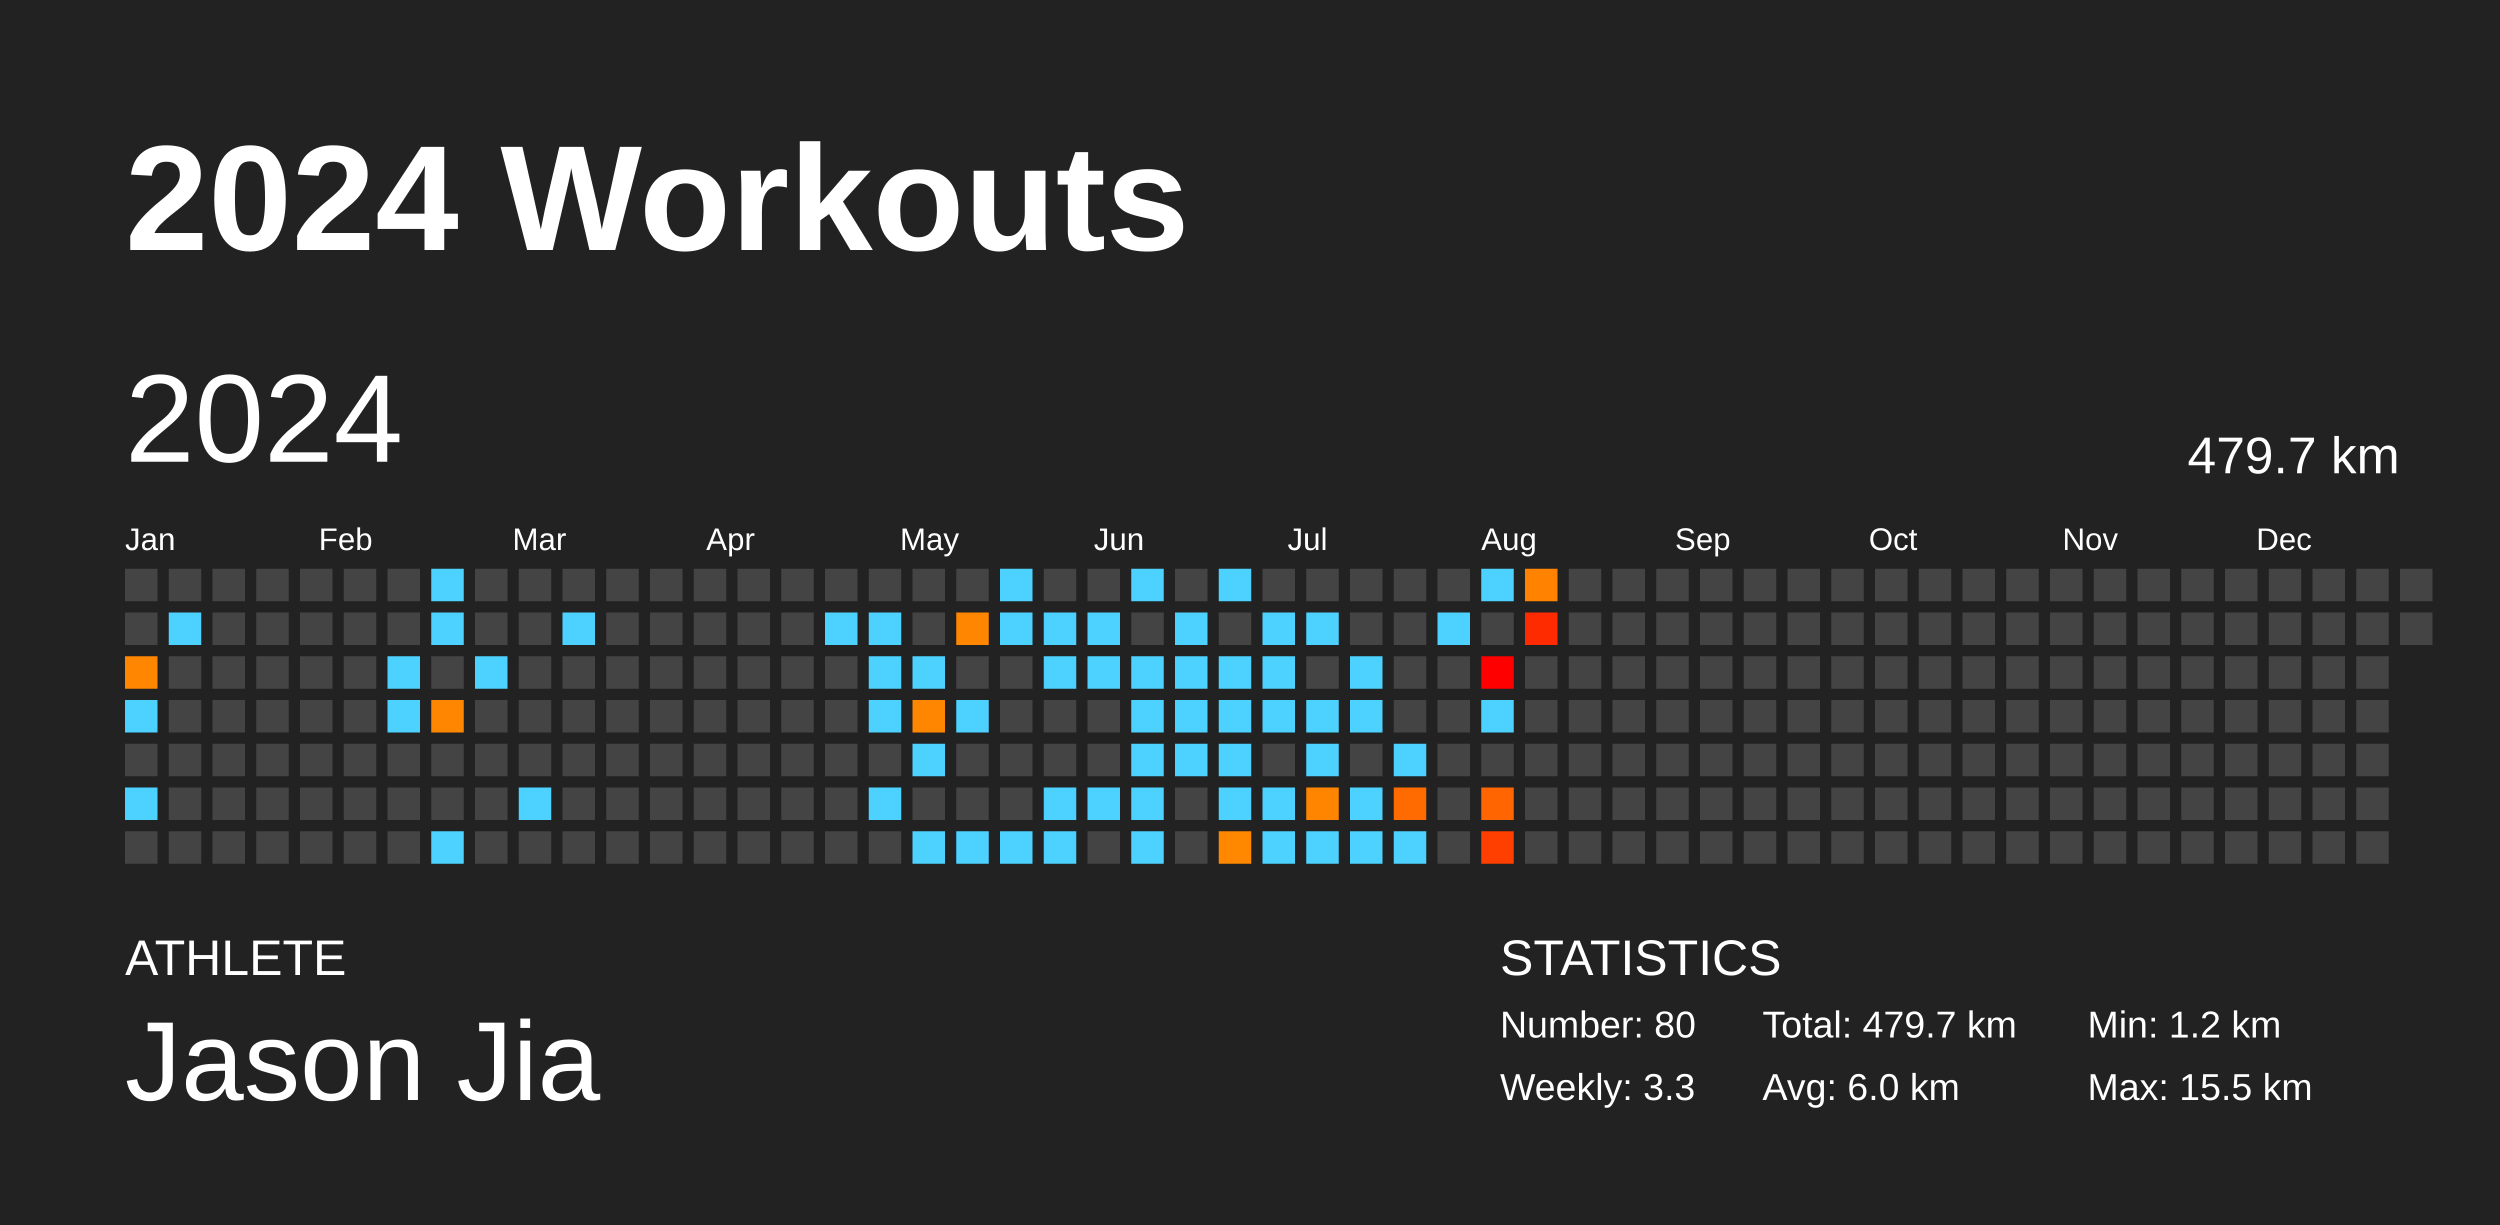
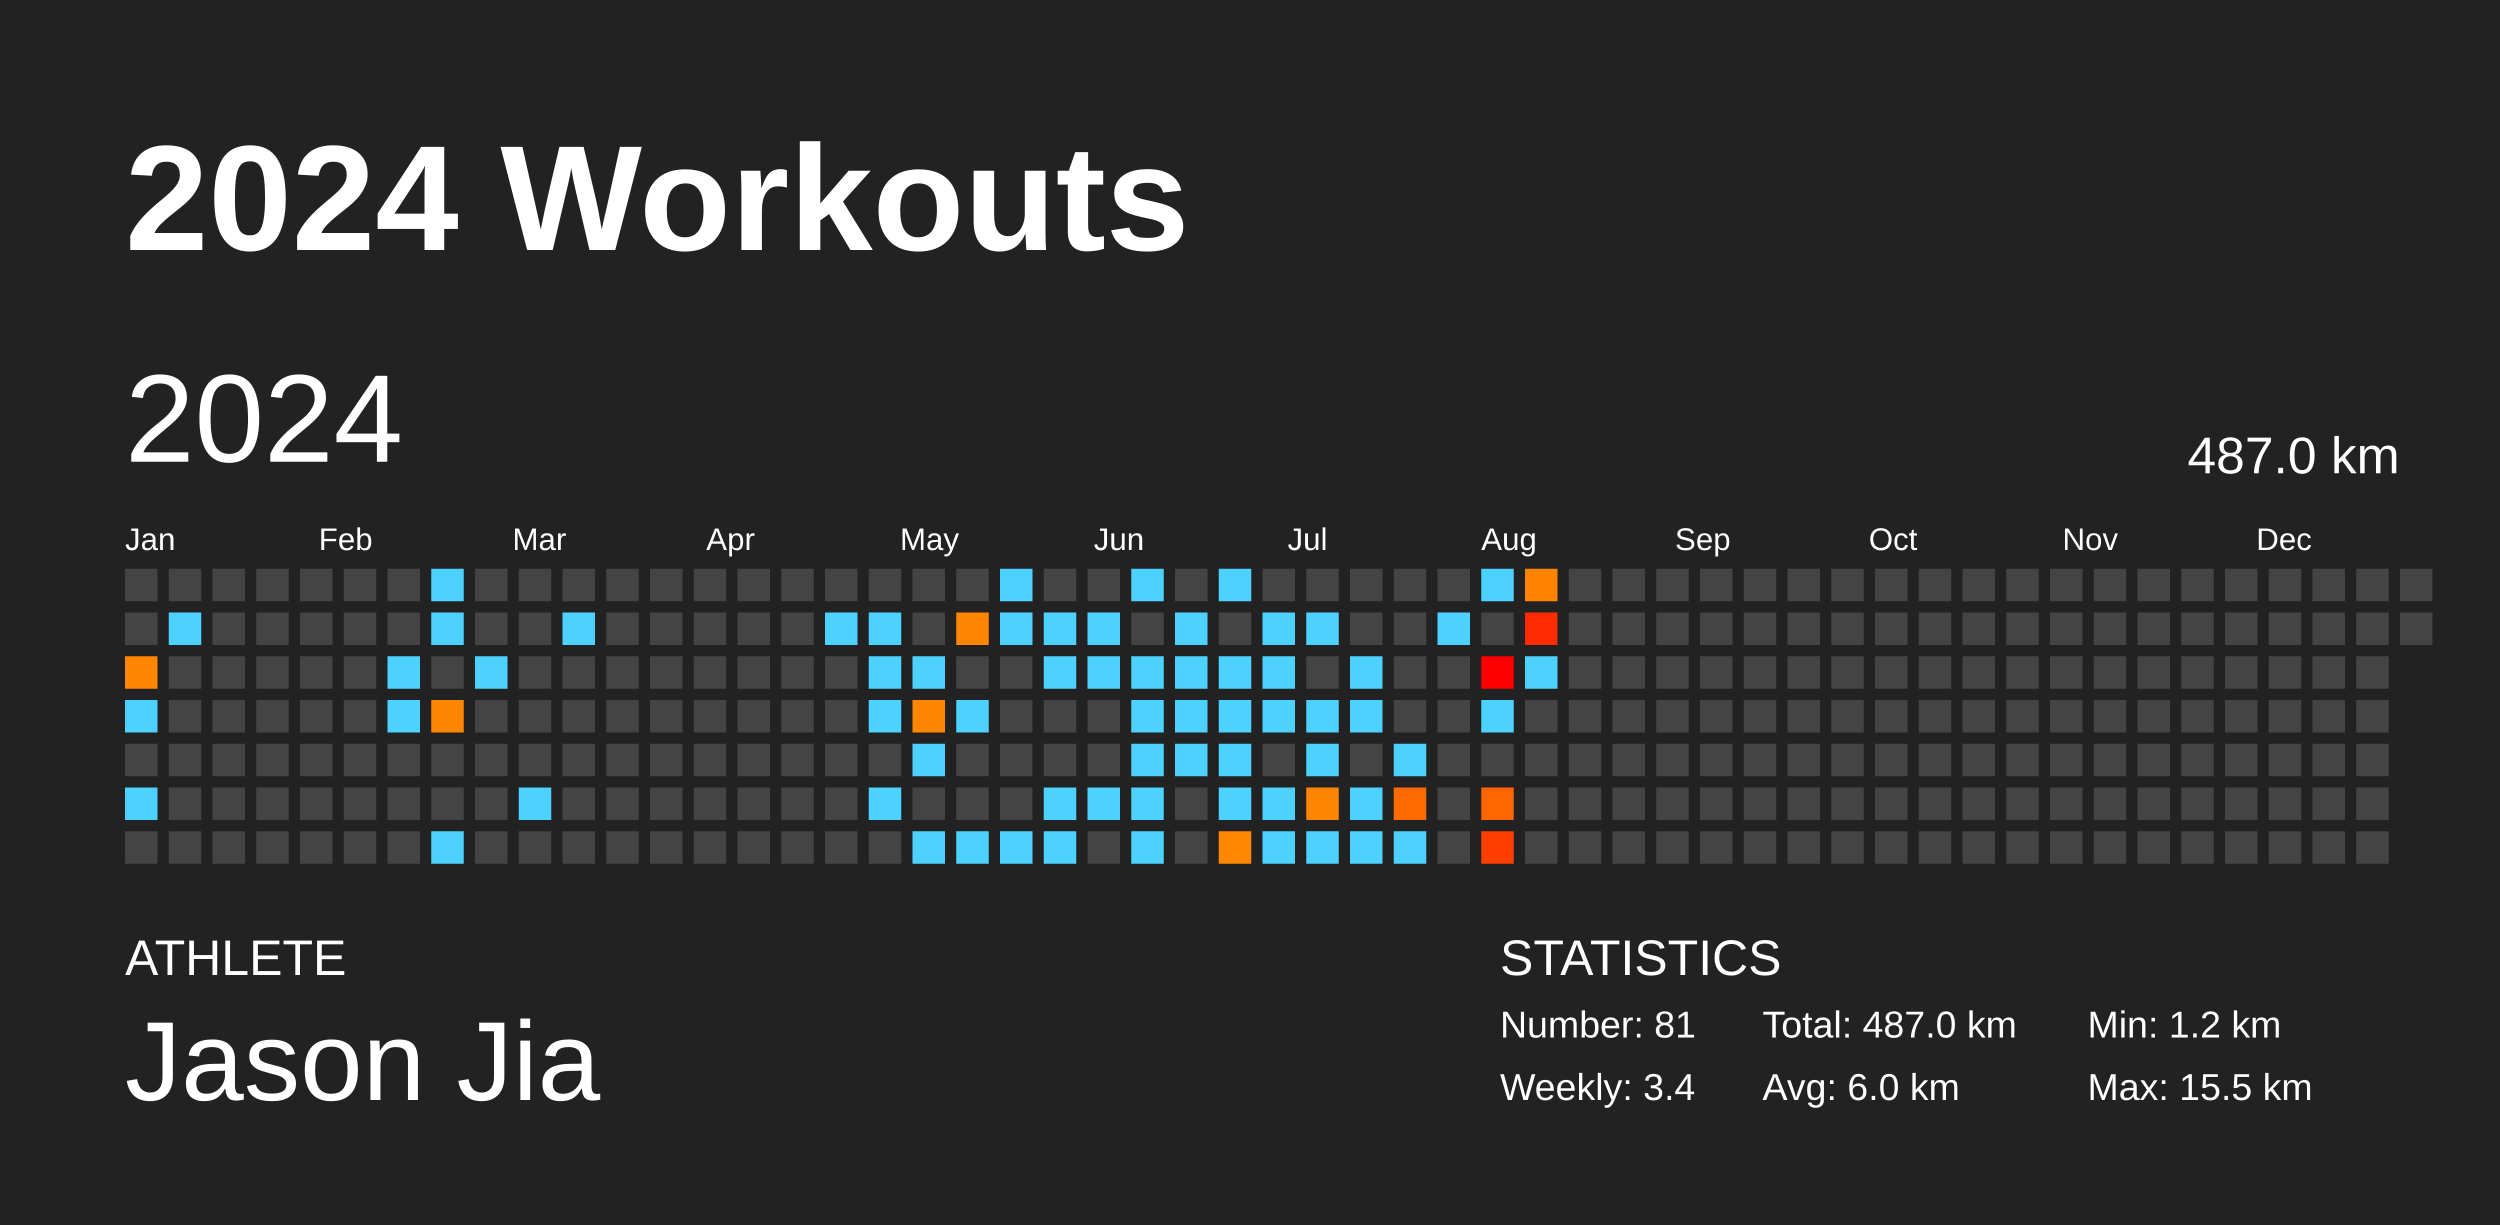
<svg xmlns="http://www.w3.org/2000/svg" baseProfile="full" height="98mm" version="1.1" viewBox="0,0,200,98" width="200mm">
  <defs />
  <rect fill="#222222" height="98" width="200" x="0" y="0" />
  <text fill="#FFFFFF" style="font-size:12px; font-family:Arial; font-weight:bold;" x="10" y="20">2024 Workouts</text>
  <text fill="#FFFFFF" style="font-size:4px; font-family:Arial" x="10" y="78">ATHLETE</text>
  <text fill="#FFFFFF" style="font-size:9px; font-family:Arial" x="10" y="88">Jason Jia</text>
  <text fill="#FFFFFF" style="font-size:4px; font-family:Arial" x="120" y="78">STATISTICS</text>
-   <text fill="#FFFFFF" style="font-size:3px; font-family:Arial" x="120" y="83">Number: 80</text>
-   <text fill="#FFFFFF" style="font-size:3px; font-family:Arial" x="120" y="88">Weekly: 3.3</text>
-   <text fill="#FFFFFF" style="font-size:3px; font-family:Arial" x="141" y="83">Total: 479.7 km</text>
+   <text fill="#FFFFFF" style="font-size:3px; font-family:Arial" x="120" y="83">Number: 81</text>
+   <text fill="#FFFFFF" style="font-size:3px; font-family:Arial" x="120" y="88">Weekly: 3.4</text>
+   <text fill="#FFFFFF" style="font-size:3px; font-family:Arial" x="141" y="83">Total: 487.0 km</text>
  <text fill="#FFFFFF" style="font-size:3px; font-family:Arial" x="141" y="88">Avg: 6.0 km</text>
  <text fill="#FFFFFF" style="font-size:3px; font-family:Arial" x="167" y="83">Min: 1.2 km</text>
  <text fill="#FFFFFF" style="font-size:3px; font-family:Arial" x="167" y="88">Max: 15.5 km</text>
  <text dominant-baseline="hanging" fill="#FFFFFF" style="font-size:10.0px; font-family:Arial;" x="10" y="30">2024</text>
-   <text dominant-baseline="hanging" fill="#FFFFFF" style="font-size:4.125px; font-family:Arial;" x="175" y="35">479.7 km</text>
+   <text dominant-baseline="hanging" fill="#FFFFFF" style="font-size:4.125px; font-family:Arial;" x="175" y="35">487.0 km</text>
  <text fill="#FFFFFF" style="font-size:2.5px; font-family:Arial" x="10.0" y="44">Jan</text>
  <text fill="#FFFFFF" style="font-size:2.5px; font-family:Arial" x="25.5" y="44">Feb</text>
  <text fill="#FFFFFF" style="font-size:2.5px; font-family:Arial" x="41.0" y="44">Mar</text>
  <text fill="#FFFFFF" style="font-size:2.5px; font-family:Arial" x="56.5" y="44">Apr</text>
  <text fill="#FFFFFF" style="font-size:2.5px; font-family:Arial" x="72.0" y="44">May</text>
  <text fill="#FFFFFF" style="font-size:2.5px; font-family:Arial" x="87.5" y="44">Jun</text>
  <text fill="#FFFFFF" style="font-size:2.5px; font-family:Arial" x="103.0" y="44">Jul</text>
  <text fill="#FFFFFF" style="font-size:2.5px; font-family:Arial" x="118.5" y="44">Aug</text>
  <text fill="#FFFFFF" style="font-size:2.5px; font-family:Arial" x="134.0" y="44">Sep</text>
  <text fill="#FFFFFF" style="font-size:2.5px; font-family:Arial" x="149.5" y="44">Oct</text>
  <text fill="#FFFFFF" style="font-size:2.5px; font-family:Arial" x="165.0" y="44">Nov</text>
  <text fill="#FFFFFF" style="font-size:2.5px; font-family:Arial" x="180.5" y="44">Dec</text>
  <rect fill="#444444" height="2.6" width="2.6" x="10.0" y="45.5" />
  <rect fill="#444444" height="2.6" width="2.6" x="10.0" y="49.0" />
  <rect fill="#ff8600" height="2.6" width="2.6" x="10.0" y="52.5" />
  <rect fill="#4dd2ff" height="2.6" width="2.6" x="10.0" y="56.0" />
  <rect fill="#444444" height="2.6" width="2.6" x="10.0" y="59.5" />
  <rect fill="#4dd2ff" height="2.6" width="2.6" x="10.0" y="63.0" />
  <rect fill="#444444" height="2.6" width="2.6" x="10.0" y="66.5" />
  <rect fill="#444444" height="2.6" width="2.6" x="13.5" y="45.5" />
  <rect fill="#4dd2ff" height="2.6" width="2.6" x="13.5" y="49.0" />
  <rect fill="#444444" height="2.6" width="2.6" x="13.5" y="52.5" />
  <rect fill="#444444" height="2.6" width="2.6" x="13.5" y="56.0" />
  <rect fill="#444444" height="2.6" width="2.6" x="13.5" y="59.5" />
  <rect fill="#444444" height="2.6" width="2.6" x="13.5" y="63.0" />
  <rect fill="#444444" height="2.6" width="2.6" x="13.5" y="66.5" />
  <rect fill="#444444" height="2.6" width="2.6" x="17.0" y="45.5" />
  <rect fill="#444444" height="2.6" width="2.6" x="17.0" y="49.0" />
  <rect fill="#444444" height="2.6" width="2.6" x="17.0" y="52.5" />
  <rect fill="#444444" height="2.6" width="2.6" x="17.0" y="56.0" />
  <rect fill="#444444" height="2.6" width="2.6" x="17.0" y="59.5" />
  <rect fill="#444444" height="2.6" width="2.6" x="17.0" y="63.0" />
  <rect fill="#444444" height="2.6" width="2.6" x="17.0" y="66.5" />
  <rect fill="#444444" height="2.6" width="2.6" x="20.5" y="45.5" />
  <rect fill="#444444" height="2.6" width="2.6" x="20.5" y="49.0" />
  <rect fill="#444444" height="2.6" width="2.6" x="20.5" y="52.5" />
  <rect fill="#444444" height="2.6" width="2.6" x="20.5" y="56.0" />
  <rect fill="#444444" height="2.6" width="2.6" x="20.5" y="59.5" />
  <rect fill="#444444" height="2.6" width="2.6" x="20.5" y="63.0" />
  <rect fill="#444444" height="2.6" width="2.6" x="20.5" y="66.5" />
  <rect fill="#444444" height="2.6" width="2.6" x="24.0" y="45.5" />
  <rect fill="#444444" height="2.6" width="2.6" x="24.0" y="49.0" />
  <rect fill="#444444" height="2.6" width="2.6" x="24.0" y="52.5" />
  <rect fill="#444444" height="2.6" width="2.6" x="24.0" y="56.0" />
  <rect fill="#444444" height="2.6" width="2.6" x="24.0" y="59.5" />
  <rect fill="#444444" height="2.6" width="2.6" x="24.0" y="63.0" />
  <rect fill="#444444" height="2.6" width="2.6" x="24.0" y="66.5" />
  <rect fill="#444444" height="2.6" width="2.6" x="27.5" y="45.5" />
  <rect fill="#444444" height="2.6" width="2.6" x="27.5" y="49.0" />
  <rect fill="#444444" height="2.6" width="2.6" x="27.5" y="52.5" />
  <rect fill="#444444" height="2.6" width="2.6" x="27.5" y="56.0" />
  <rect fill="#444444" height="2.6" width="2.6" x="27.5" y="59.5" />
  <rect fill="#444444" height="2.6" width="2.6" x="27.5" y="63.0" />
  <rect fill="#444444" height="2.6" width="2.6" x="27.5" y="66.5" />
  <rect fill="#444444" height="2.6" width="2.6" x="31.0" y="45.5" />
  <rect fill="#444444" height="2.6" width="2.6" x="31.0" y="49.0" />
  <rect fill="#4dd2ff" height="2.6" width="2.6" x="31.0" y="52.5" />
  <rect fill="#4dd2ff" height="2.6" width="2.6" x="31.0" y="56.0" />
  <rect fill="#444444" height="2.6" width="2.6" x="31.0" y="59.5" />
  <rect fill="#444444" height="2.6" width="2.6" x="31.0" y="63.0" />
  <rect fill="#444444" height="2.6" width="2.6" x="31.0" y="66.5" />
  <rect fill="#4dd2ff" height="2.6" width="2.6" x="34.5" y="45.5" />
  <rect fill="#4dd2ff" height="2.6" width="2.6" x="34.5" y="49.0" />
  <rect fill="#444444" height="2.6" width="2.6" x="34.5" y="52.5" />
  <rect fill="#ff8600" height="2.6" width="2.6" x="34.5" y="56.0" />
  <rect fill="#444444" height="2.6" width="2.6" x="34.5" y="59.5" />
  <rect fill="#444444" height="2.6" width="2.6" x="34.5" y="63.0" />
  <rect fill="#4dd2ff" height="2.6" width="2.6" x="34.5" y="66.5" />
  <rect fill="#444444" height="2.6" width="2.6" x="38.0" y="45.5" />
  <rect fill="#444444" height="2.6" width="2.6" x="38.0" y="49.0" />
  <rect fill="#4dd2ff" height="2.6" width="2.6" x="38.0" y="52.5" />
  <rect fill="#444444" height="2.6" width="2.6" x="38.0" y="56.0" />
  <rect fill="#444444" height="2.6" width="2.6" x="38.0" y="59.5" />
  <rect fill="#444444" height="2.6" width="2.6" x="38.0" y="63.0" />
  <rect fill="#444444" height="2.6" width="2.6" x="38.0" y="66.5" />
  <rect fill="#444444" height="2.6" width="2.6" x="41.5" y="45.5" />
  <rect fill="#444444" height="2.6" width="2.6" x="41.5" y="49.0" />
  <rect fill="#444444" height="2.6" width="2.6" x="41.5" y="52.5" />
  <rect fill="#444444" height="2.6" width="2.6" x="41.5" y="56.0" />
  <rect fill="#444444" height="2.6" width="2.6" x="41.5" y="59.5" />
  <rect fill="#4dd2ff" height="2.6" width="2.6" x="41.5" y="63.0" />
  <rect fill="#444444" height="2.6" width="2.6" x="41.5" y="66.5" />
  <rect fill="#444444" height="2.6" width="2.6" x="45.0" y="45.5" />
  <rect fill="#4dd2ff" height="2.6" width="2.6" x="45.0" y="49.0" />
  <rect fill="#444444" height="2.6" width="2.6" x="45.0" y="52.5" />
  <rect fill="#444444" height="2.6" width="2.6" x="45.0" y="56.0" />
  <rect fill="#444444" height="2.6" width="2.6" x="45.0" y="59.5" />
  <rect fill="#444444" height="2.6" width="2.6" x="45.0" y="63.0" />
  <rect fill="#444444" height="2.6" width="2.6" x="45.0" y="66.5" />
  <rect fill="#444444" height="2.6" width="2.6" x="48.5" y="45.5" />
  <rect fill="#444444" height="2.6" width="2.6" x="48.5" y="49.0" />
  <rect fill="#444444" height="2.6" width="2.6" x="48.5" y="52.5" />
  <rect fill="#444444" height="2.6" width="2.6" x="48.5" y="56.0" />
  <rect fill="#444444" height="2.6" width="2.6" x="48.5" y="59.5" />
  <rect fill="#444444" height="2.6" width="2.6" x="48.5" y="63.0" />
  <rect fill="#444444" height="2.6" width="2.6" x="48.5" y="66.5" />
  <rect fill="#444444" height="2.6" width="2.6" x="52.0" y="45.5" />
  <rect fill="#444444" height="2.6" width="2.6" x="52.0" y="49.0" />
  <rect fill="#444444" height="2.6" width="2.6" x="52.0" y="52.5" />
  <rect fill="#444444" height="2.6" width="2.6" x="52.0" y="56.0" />
  <rect fill="#444444" height="2.6" width="2.6" x="52.0" y="59.5" />
  <rect fill="#444444" height="2.6" width="2.6" x="52.0" y="63.0" />
  <rect fill="#444444" height="2.6" width="2.6" x="52.0" y="66.5" />
  <rect fill="#444444" height="2.6" width="2.6" x="55.5" y="45.5" />
  <rect fill="#444444" height="2.6" width="2.6" x="55.5" y="49.0" />
  <rect fill="#444444" height="2.6" width="2.6" x="55.5" y="52.5" />
  <rect fill="#444444" height="2.6" width="2.6" x="55.5" y="56.0" />
  <rect fill="#444444" height="2.6" width="2.6" x="55.5" y="59.5" />
  <rect fill="#444444" height="2.6" width="2.6" x="55.5" y="63.0" />
  <rect fill="#444444" height="2.6" width="2.6" x="55.5" y="66.5" />
  <rect fill="#444444" height="2.6" width="2.6" x="59.0" y="45.5" />
  <rect fill="#444444" height="2.6" width="2.6" x="59.0" y="49.0" />
  <rect fill="#444444" height="2.6" width="2.6" x="59.0" y="52.5" />
  <rect fill="#444444" height="2.6" width="2.6" x="59.0" y="56.0" />
  <rect fill="#444444" height="2.6" width="2.6" x="59.0" y="59.5" />
  <rect fill="#444444" height="2.6" width="2.6" x="59.0" y="63.0" />
  <rect fill="#444444" height="2.6" width="2.6" x="59.0" y="66.5" />
  <rect fill="#444444" height="2.6" width="2.6" x="62.5" y="45.5" />
  <rect fill="#444444" height="2.6" width="2.6" x="62.5" y="49.0" />
  <rect fill="#444444" height="2.6" width="2.6" x="62.5" y="52.5" />
  <rect fill="#444444" height="2.6" width="2.6" x="62.5" y="56.0" />
  <rect fill="#444444" height="2.6" width="2.6" x="62.5" y="59.5" />
  <rect fill="#444444" height="2.6" width="2.6" x="62.5" y="63.0" />
  <rect fill="#444444" height="2.6" width="2.6" x="62.5" y="66.5" />
  <rect fill="#444444" height="2.6" width="2.6" x="66.0" y="45.5" />
  <rect fill="#4dd2ff" height="2.6" width="2.6" x="66.0" y="49.0" />
  <rect fill="#444444" height="2.6" width="2.6" x="66.0" y="52.5" />
  <rect fill="#444444" height="2.6" width="2.6" x="66.0" y="56.0" />
  <rect fill="#444444" height="2.6" width="2.6" x="66.0" y="59.5" />
  <rect fill="#444444" height="2.6" width="2.6" x="66.0" y="63.0" />
  <rect fill="#444444" height="2.6" width="2.6" x="66.0" y="66.5" />
  <rect fill="#444444" height="2.6" width="2.6" x="69.5" y="45.5" />
  <rect fill="#4dd2ff" height="2.6" width="2.6" x="69.5" y="49.0" />
  <rect fill="#4dd2ff" height="2.6" width="2.6" x="69.5" y="52.5" />
  <rect fill="#4dd2ff" height="2.6" width="2.6" x="69.5" y="56.0" />
  <rect fill="#444444" height="2.6" width="2.6" x="69.5" y="59.5" />
  <rect fill="#4dd2ff" height="2.6" width="2.6" x="69.5" y="63.0" />
  <rect fill="#444444" height="2.6" width="2.6" x="69.5" y="66.5" />
  <rect fill="#444444" height="2.6" width="2.6" x="73.0" y="45.5" />
  <rect fill="#444444" height="2.6" width="2.6" x="73.0" y="49.0" />
  <rect fill="#4dd2ff" height="2.6" width="2.6" x="73.0" y="52.5" />
  <rect fill="#ff8600" height="2.6" width="2.6" x="73.0" y="56.0" />
  <rect fill="#4dd2ff" height="2.6" width="2.6" x="73.0" y="59.5" />
  <rect fill="#444444" height="2.6" width="2.6" x="73.0" y="63.0" />
  <rect fill="#4dd2ff" height="2.6" width="2.6" x="73.0" y="66.5" />
  <rect fill="#444444" height="2.6" width="2.6" x="76.5" y="45.5" />
  <rect fill="#ff8600" height="2.6" width="2.6" x="76.5" y="49.0" />
  <rect fill="#444444" height="2.6" width="2.6" x="76.5" y="52.5" />
  <rect fill="#4dd2ff" height="2.6" width="2.6" x="76.5" y="56.0" />
  <rect fill="#444444" height="2.6" width="2.6" x="76.5" y="59.5" />
  <rect fill="#444444" height="2.6" width="2.6" x="76.5" y="63.0" />
  <rect fill="#4dd2ff" height="2.6" width="2.6" x="76.5" y="66.5" />
  <rect fill="#4dd2ff" height="2.6" width="2.6" x="80.0" y="45.5" />
  <rect fill="#4dd2ff" height="2.6" width="2.6" x="80.0" y="49.0" />
  <rect fill="#444444" height="2.6" width="2.6" x="80.0" y="52.5" />
  <rect fill="#444444" height="2.6" width="2.6" x="80.0" y="56.0" />
  <rect fill="#444444" height="2.6" width="2.6" x="80.0" y="59.5" />
  <rect fill="#444444" height="2.6" width="2.6" x="80.0" y="63.0" />
  <rect fill="#4dd2ff" height="2.6" width="2.6" x="80.0" y="66.5" />
  <rect fill="#444444" height="2.6" width="2.6" x="83.5" y="45.5" />
  <rect fill="#4dd2ff" height="2.6" width="2.6" x="83.5" y="49.0" />
  <rect fill="#4dd2ff" height="2.6" width="2.6" x="83.5" y="52.5" />
  <rect fill="#444444" height="2.6" width="2.6" x="83.5" y="56.0" />
  <rect fill="#444444" height="2.6" width="2.6" x="83.5" y="59.5" />
  <rect fill="#4dd2ff" height="2.6" width="2.6" x="83.5" y="63.0" />
  <rect fill="#4dd2ff" height="2.6" width="2.6" x="83.5" y="66.5" />
  <rect fill="#444444" height="2.6" width="2.6" x="87.0" y="45.5" />
  <rect fill="#4dd2ff" height="2.6" width="2.6" x="87.0" y="49.0" />
  <rect fill="#4dd2ff" height="2.6" width="2.6" x="87.0" y="52.5" />
  <rect fill="#444444" height="2.6" width="2.6" x="87.0" y="56.0" />
  <rect fill="#444444" height="2.6" width="2.6" x="87.0" y="59.5" />
  <rect fill="#4dd2ff" height="2.6" width="2.6" x="87.0" y="63.0" />
  <rect fill="#444444" height="2.6" width="2.6" x="87.0" y="66.5" />
  <rect fill="#4dd2ff" height="2.6" width="2.6" x="90.5" y="45.5" />
  <rect fill="#444444" height="2.6" width="2.6" x="90.5" y="49.0" />
  <rect fill="#4dd2ff" height="2.6" width="2.6" x="90.5" y="52.5" />
  <rect fill="#4dd2ff" height="2.6" width="2.6" x="90.5" y="56.0" />
  <rect fill="#4dd2ff" height="2.6" width="2.6" x="90.5" y="59.5" />
  <rect fill="#4dd2ff" height="2.6" width="2.6" x="90.5" y="63.0" />
  <rect fill="#4dd2ff" height="2.6" width="2.6" x="90.5" y="66.5" />
  <rect fill="#444444" height="2.6" width="2.6" x="94.0" y="45.5" />
  <rect fill="#4dd2ff" height="2.6" width="2.6" x="94.0" y="49.0" />
  <rect fill="#4dd2ff" height="2.6" width="2.6" x="94.0" y="52.5" />
  <rect fill="#4dd2ff" height="2.6" width="2.6" x="94.0" y="56.0" />
  <rect fill="#4dd2ff" height="2.6" width="2.6" x="94.0" y="59.5" />
  <rect fill="#444444" height="2.6" width="2.6" x="94.0" y="63.0" />
  <rect fill="#444444" height="2.6" width="2.6" x="94.0" y="66.5" />
  <rect fill="#4dd2ff" height="2.6" width="2.6" x="97.5" y="45.5" />
  <rect fill="#444444" height="2.6" width="2.6" x="97.5" y="49.0" />
  <rect fill="#4dd2ff" height="2.6" width="2.6" x="97.5" y="52.5" />
  <rect fill="#4dd2ff" height="2.6" width="2.6" x="97.5" y="56.0" />
  <rect fill="#4dd2ff" height="2.6" width="2.6" x="97.5" y="59.5" />
  <rect fill="#4dd2ff" height="2.6" width="2.6" x="97.5" y="63.0" />
  <rect fill="#ff8800" height="2.6" width="2.6" x="97.5" y="66.5" />
  <rect fill="#444444" height="2.6" width="2.6" x="101.0" y="45.5" />
  <rect fill="#4dd2ff" height="2.6" width="2.6" x="101.0" y="49.0" />
  <rect fill="#4dd2ff" height="2.6" width="2.6" x="101.0" y="52.5" />
  <rect fill="#4dd2ff" height="2.6" width="2.6" x="101.0" y="56.0" />
  <rect fill="#444444" height="2.6" width="2.6" x="101.0" y="59.5" />
  <rect fill="#4dd2ff" height="2.6" width="2.6" x="101.0" y="63.0" />
  <rect fill="#4dd2ff" height="2.6" width="2.6" x="101.0" y="66.5" />
  <rect fill="#444444" height="2.6" width="2.6" x="104.5" y="45.5" />
  <rect fill="#4dd2ff" height="2.6" width="2.6" x="104.5" y="49.0" />
  <rect fill="#444444" height="2.6" width="2.6" x="104.5" y="52.5" />
  <rect fill="#4dd2ff" height="2.6" width="2.6" x="104.5" y="56.0" />
  <rect fill="#4dd2ff" height="2.6" width="2.6" x="104.5" y="59.5" />
  <rect fill="#ff8500" height="2.6" width="2.6" x="104.5" y="63.0" />
  <rect fill="#4dd2ff" height="2.6" width="2.6" x="104.5" y="66.5" />
  <rect fill="#444444" height="2.6" width="2.6" x="108.0" y="45.5" />
  <rect fill="#444444" height="2.6" width="2.6" x="108.0" y="49.0" />
  <rect fill="#4dd2ff" height="2.6" width="2.6" x="108.0" y="52.5" />
  <rect fill="#4dd2ff" height="2.6" width="2.6" x="108.0" y="56.0" />
  <rect fill="#444444" height="2.6" width="2.6" x="108.0" y="59.5" />
  <rect fill="#4dd2ff" height="2.6" width="2.6" x="108.0" y="63.0" />
  <rect fill="#4dd2ff" height="2.6" width="2.6" x="108.0" y="66.5" />
  <rect fill="#444444" height="2.6" width="2.6" x="111.5" y="45.5" />
  <rect fill="#444444" height="2.6" width="2.6" x="111.5" y="49.0" />
  <rect fill="#444444" height="2.6" width="2.6" x="111.5" y="52.5" />
  <rect fill="#444444" height="2.6" width="2.6" x="111.5" y="56.0" />
  <rect fill="#4dd2ff" height="2.6" width="2.6" x="111.5" y="59.5" />
  <rect fill="#ff6b00" height="2.6" width="2.6" x="111.5" y="63.0" />
  <rect fill="#4dd2ff" height="2.6" width="2.6" x="111.5" y="66.5" />
  <rect fill="#444444" height="2.6" width="2.6" x="115.0" y="45.5" />
  <rect fill="#4dd2ff" height="2.6" width="2.6" x="115.0" y="49.0" />
  <rect fill="#444444" height="2.6" width="2.6" x="115.0" y="52.5" />
  <rect fill="#444444" height="2.6" width="2.6" x="115.0" y="56.0" />
  <rect fill="#444444" height="2.6" width="2.6" x="115.0" y="59.5" />
  <rect fill="#444444" height="2.6" width="2.6" x="115.0" y="63.0" />
  <rect fill="#444444" height="2.6" width="2.6" x="115.0" y="66.5" />
  <rect fill="#4dd2ff" height="2.6" width="2.6" x="118.5" y="45.5" />
  <rect fill="#444444" height="2.6" width="2.6" x="118.5" y="49.0" />
  <rect fill="red" height="2.6" width="2.6" x="118.5" y="52.5" />
  <rect fill="#4dd2ff" height="2.6" width="2.6" x="118.5" y="56.0" />
  <rect fill="#444444" height="2.6" width="2.6" x="118.5" y="59.5" />
  <rect fill="#ff6500" height="2.6" width="2.6" x="118.5" y="63.0" />
  <rect fill="#ff3f00" height="2.6" width="2.6" x="118.5" y="66.5" />
  <rect fill="#ff8200" height="2.6" width="2.6" x="122.0" y="45.5" />
  <rect fill="#ff2b00" height="2.6" width="2.6" x="122.0" y="49.0" />
-   <rect fill="#444444" height="2.6" width="2.6" x="122.0" y="52.5" />
+   <rect fill="#4dd2ff" height="2.6" width="2.6" x="122.0" y="52.5" />
  <rect fill="#444444" height="2.6" width="2.6" x="122.0" y="56.0" />
  <rect fill="#444444" height="2.6" width="2.6" x="122.0" y="59.5" />
  <rect fill="#444444" height="2.6" width="2.6" x="122.0" y="63.0" />
  <rect fill="#444444" height="2.6" width="2.6" x="122.0" y="66.5" />
  <rect fill="#444444" height="2.6" width="2.6" x="125.5" y="45.5" />
  <rect fill="#444444" height="2.6" width="2.6" x="125.5" y="49.0" />
  <rect fill="#444444" height="2.6" width="2.6" x="125.5" y="52.5" />
  <rect fill="#444444" height="2.6" width="2.6" x="125.5" y="56.0" />
  <rect fill="#444444" height="2.6" width="2.6" x="125.5" y="59.5" />
  <rect fill="#444444" height="2.6" width="2.6" x="125.5" y="63.0" />
  <rect fill="#444444" height="2.6" width="2.6" x="125.5" y="66.5" />
  <rect fill="#444444" height="2.6" width="2.6" x="129.0" y="45.5" />
  <rect fill="#444444" height="2.6" width="2.6" x="129.0" y="49.0" />
  <rect fill="#444444" height="2.6" width="2.6" x="129.0" y="52.5" />
  <rect fill="#444444" height="2.6" width="2.6" x="129.0" y="56.0" />
  <rect fill="#444444" height="2.6" width="2.6" x="129.0" y="59.5" />
  <rect fill="#444444" height="2.6" width="2.6" x="129.0" y="63.0" />
  <rect fill="#444444" height="2.6" width="2.6" x="129.0" y="66.5" />
  <rect fill="#444444" height="2.6" width="2.6" x="132.5" y="45.5" />
  <rect fill="#444444" height="2.6" width="2.6" x="132.5" y="49.0" />
  <rect fill="#444444" height="2.6" width="2.6" x="132.5" y="52.5" />
  <rect fill="#444444" height="2.6" width="2.6" x="132.5" y="56.0" />
  <rect fill="#444444" height="2.6" width="2.6" x="132.5" y="59.5" />
  <rect fill="#444444" height="2.6" width="2.6" x="132.5" y="63.0" />
  <rect fill="#444444" height="2.6" width="2.6" x="132.5" y="66.5" />
  <rect fill="#444444" height="2.6" width="2.6" x="136.0" y="45.5" />
  <rect fill="#444444" height="2.6" width="2.6" x="136.0" y="49.0" />
  <rect fill="#444444" height="2.6" width="2.6" x="136.0" y="52.5" />
  <rect fill="#444444" height="2.6" width="2.6" x="136.0" y="56.0" />
  <rect fill="#444444" height="2.6" width="2.6" x="136.0" y="59.5" />
  <rect fill="#444444" height="2.6" width="2.6" x="136.0" y="63.0" />
  <rect fill="#444444" height="2.6" width="2.6" x="136.0" y="66.5" />
  <rect fill="#444444" height="2.6" width="2.6" x="139.5" y="45.5" />
  <rect fill="#444444" height="2.6" width="2.6" x="139.5" y="49.0" />
  <rect fill="#444444" height="2.6" width="2.6" x="139.5" y="52.5" />
  <rect fill="#444444" height="2.6" width="2.6" x="139.5" y="56.0" />
  <rect fill="#444444" height="2.6" width="2.6" x="139.5" y="59.5" />
  <rect fill="#444444" height="2.6" width="2.6" x="139.5" y="63.0" />
  <rect fill="#444444" height="2.6" width="2.6" x="139.5" y="66.5" />
  <rect fill="#444444" height="2.6" width="2.6" x="143.0" y="45.5" />
  <rect fill="#444444" height="2.6" width="2.6" x="143.0" y="49.0" />
  <rect fill="#444444" height="2.6" width="2.6" x="143.0" y="52.5" />
  <rect fill="#444444" height="2.6" width="2.6" x="143.0" y="56.0" />
  <rect fill="#444444" height="2.6" width="2.6" x="143.0" y="59.5" />
  <rect fill="#444444" height="2.6" width="2.6" x="143.0" y="63.0" />
  <rect fill="#444444" height="2.6" width="2.6" x="143.0" y="66.5" />
  <rect fill="#444444" height="2.6" width="2.6" x="146.5" y="45.5" />
  <rect fill="#444444" height="2.6" width="2.6" x="146.5" y="49.0" />
  <rect fill="#444444" height="2.6" width="2.6" x="146.5" y="52.5" />
  <rect fill="#444444" height="2.6" width="2.6" x="146.5" y="56.0" />
  <rect fill="#444444" height="2.6" width="2.6" x="146.5" y="59.5" />
  <rect fill="#444444" height="2.6" width="2.6" x="146.5" y="63.0" />
  <rect fill="#444444" height="2.6" width="2.6" x="146.5" y="66.5" />
  <rect fill="#444444" height="2.6" width="2.6" x="150.0" y="45.5" />
  <rect fill="#444444" height="2.6" width="2.6" x="150.0" y="49.0" />
  <rect fill="#444444" height="2.6" width="2.6" x="150.0" y="52.5" />
  <rect fill="#444444" height="2.6" width="2.6" x="150.0" y="56.0" />
  <rect fill="#444444" height="2.6" width="2.6" x="150.0" y="59.5" />
  <rect fill="#444444" height="2.6" width="2.6" x="150.0" y="63.0" />
  <rect fill="#444444" height="2.6" width="2.6" x="150.0" y="66.5" />
  <rect fill="#444444" height="2.6" width="2.6" x="153.5" y="45.5" />
  <rect fill="#444444" height="2.6" width="2.6" x="153.5" y="49.0" />
  <rect fill="#444444" height="2.6" width="2.6" x="153.5" y="52.5" />
  <rect fill="#444444" height="2.6" width="2.6" x="153.5" y="56.0" />
  <rect fill="#444444" height="2.6" width="2.6" x="153.5" y="59.5" />
  <rect fill="#444444" height="2.6" width="2.6" x="153.5" y="63.0" />
  <rect fill="#444444" height="2.6" width="2.6" x="153.5" y="66.5" />
  <rect fill="#444444" height="2.6" width="2.6" x="157.0" y="45.5" />
  <rect fill="#444444" height="2.6" width="2.6" x="157.0" y="49.0" />
  <rect fill="#444444" height="2.6" width="2.6" x="157.0" y="52.5" />
  <rect fill="#444444" height="2.6" width="2.6" x="157.0" y="56.0" />
  <rect fill="#444444" height="2.6" width="2.6" x="157.0" y="59.5" />
  <rect fill="#444444" height="2.6" width="2.6" x="157.0" y="63.0" />
  <rect fill="#444444" height="2.6" width="2.6" x="157.0" y="66.5" />
  <rect fill="#444444" height="2.6" width="2.6" x="160.5" y="45.5" />
  <rect fill="#444444" height="2.6" width="2.6" x="160.5" y="49.0" />
  <rect fill="#444444" height="2.6" width="2.6" x="160.5" y="52.5" />
  <rect fill="#444444" height="2.6" width="2.6" x="160.5" y="56.0" />
  <rect fill="#444444" height="2.6" width="2.6" x="160.5" y="59.5" />
  <rect fill="#444444" height="2.6" width="2.6" x="160.5" y="63.0" />
  <rect fill="#444444" height="2.6" width="2.6" x="160.5" y="66.5" />
  <rect fill="#444444" height="2.6" width="2.6" x="164.0" y="45.5" />
  <rect fill="#444444" height="2.6" width="2.6" x="164.0" y="49.0" />
  <rect fill="#444444" height="2.6" width="2.6" x="164.0" y="52.5" />
  <rect fill="#444444" height="2.6" width="2.6" x="164.0" y="56.0" />
  <rect fill="#444444" height="2.6" width="2.6" x="164.0" y="59.5" />
  <rect fill="#444444" height="2.6" width="2.6" x="164.0" y="63.0" />
  <rect fill="#444444" height="2.6" width="2.6" x="164.0" y="66.5" />
  <rect fill="#444444" height="2.6" width="2.6" x="167.5" y="45.5" />
  <rect fill="#444444" height="2.6" width="2.6" x="167.5" y="49.0" />
  <rect fill="#444444" height="2.6" width="2.6" x="167.5" y="52.5" />
  <rect fill="#444444" height="2.6" width="2.6" x="167.5" y="56.0" />
  <rect fill="#444444" height="2.6" width="2.6" x="167.5" y="59.5" />
  <rect fill="#444444" height="2.6" width="2.6" x="167.5" y="63.0" />
  <rect fill="#444444" height="2.6" width="2.6" x="167.5" y="66.5" />
  <rect fill="#444444" height="2.6" width="2.6" x="171.0" y="45.5" />
  <rect fill="#444444" height="2.6" width="2.6" x="171.0" y="49.0" />
  <rect fill="#444444" height="2.6" width="2.6" x="171.0" y="52.5" />
  <rect fill="#444444" height="2.6" width="2.6" x="171.0" y="56.0" />
  <rect fill="#444444" height="2.6" width="2.6" x="171.0" y="59.5" />
  <rect fill="#444444" height="2.6" width="2.6" x="171.0" y="63.0" />
  <rect fill="#444444" height="2.6" width="2.6" x="171.0" y="66.5" />
  <rect fill="#444444" height="2.6" width="2.6" x="174.5" y="45.5" />
  <rect fill="#444444" height="2.6" width="2.6" x="174.5" y="49.0" />
  <rect fill="#444444" height="2.6" width="2.6" x="174.5" y="52.5" />
  <rect fill="#444444" height="2.6" width="2.6" x="174.5" y="56.0" />
  <rect fill="#444444" height="2.6" width="2.6" x="174.5" y="59.5" />
  <rect fill="#444444" height="2.6" width="2.6" x="174.5" y="63.0" />
  <rect fill="#444444" height="2.6" width="2.6" x="174.5" y="66.5" />
  <rect fill="#444444" height="2.6" width="2.6" x="178.0" y="45.5" />
  <rect fill="#444444" height="2.6" width="2.6" x="178.0" y="49.0" />
  <rect fill="#444444" height="2.6" width="2.6" x="178.0" y="52.5" />
  <rect fill="#444444" height="2.6" width="2.6" x="178.0" y="56.0" />
  <rect fill="#444444" height="2.6" width="2.6" x="178.0" y="59.5" />
  <rect fill="#444444" height="2.6" width="2.6" x="178.0" y="63.0" />
  <rect fill="#444444" height="2.6" width="2.6" x="178.0" y="66.5" />
  <rect fill="#444444" height="2.6" width="2.6" x="181.5" y="45.5" />
  <rect fill="#444444" height="2.6" width="2.6" x="181.5" y="49.0" />
  <rect fill="#444444" height="2.6" width="2.6" x="181.5" y="52.5" />
  <rect fill="#444444" height="2.6" width="2.6" x="181.5" y="56.0" />
  <rect fill="#444444" height="2.6" width="2.6" x="181.5" y="59.5" />
  <rect fill="#444444" height="2.6" width="2.6" x="181.5" y="63.0" />
  <rect fill="#444444" height="2.6" width="2.6" x="181.5" y="66.5" />
  <rect fill="#444444" height="2.6" width="2.6" x="185.0" y="45.5" />
  <rect fill="#444444" height="2.6" width="2.6" x="185.0" y="49.0" />
  <rect fill="#444444" height="2.6" width="2.6" x="185.0" y="52.5" />
  <rect fill="#444444" height="2.6" width="2.6" x="185.0" y="56.0" />
  <rect fill="#444444" height="2.6" width="2.6" x="185.0" y="59.5" />
  <rect fill="#444444" height="2.6" width="2.6" x="185.0" y="63.0" />
  <rect fill="#444444" height="2.6" width="2.6" x="185.0" y="66.5" />
  <rect fill="#444444" height="2.6" width="2.6" x="188.5" y="45.5" />
  <rect fill="#444444" height="2.6" width="2.6" x="188.5" y="49.0" />
  <rect fill="#444444" height="2.6" width="2.6" x="188.5" y="52.5" />
  <rect fill="#444444" height="2.6" width="2.6" x="188.5" y="56.0" />
  <rect fill="#444444" height="2.6" width="2.6" x="188.5" y="59.5" />
  <rect fill="#444444" height="2.6" width="2.6" x="188.5" y="63.0" />
  <rect fill="#444444" height="2.6" width="2.6" x="188.5" y="66.5" />
  <rect fill="#444444" height="2.6" width="2.6" x="192.0" y="45.5" />
  <rect fill="#444444" height="2.6" width="2.6" x="192.0" y="49.0" />
</svg>
